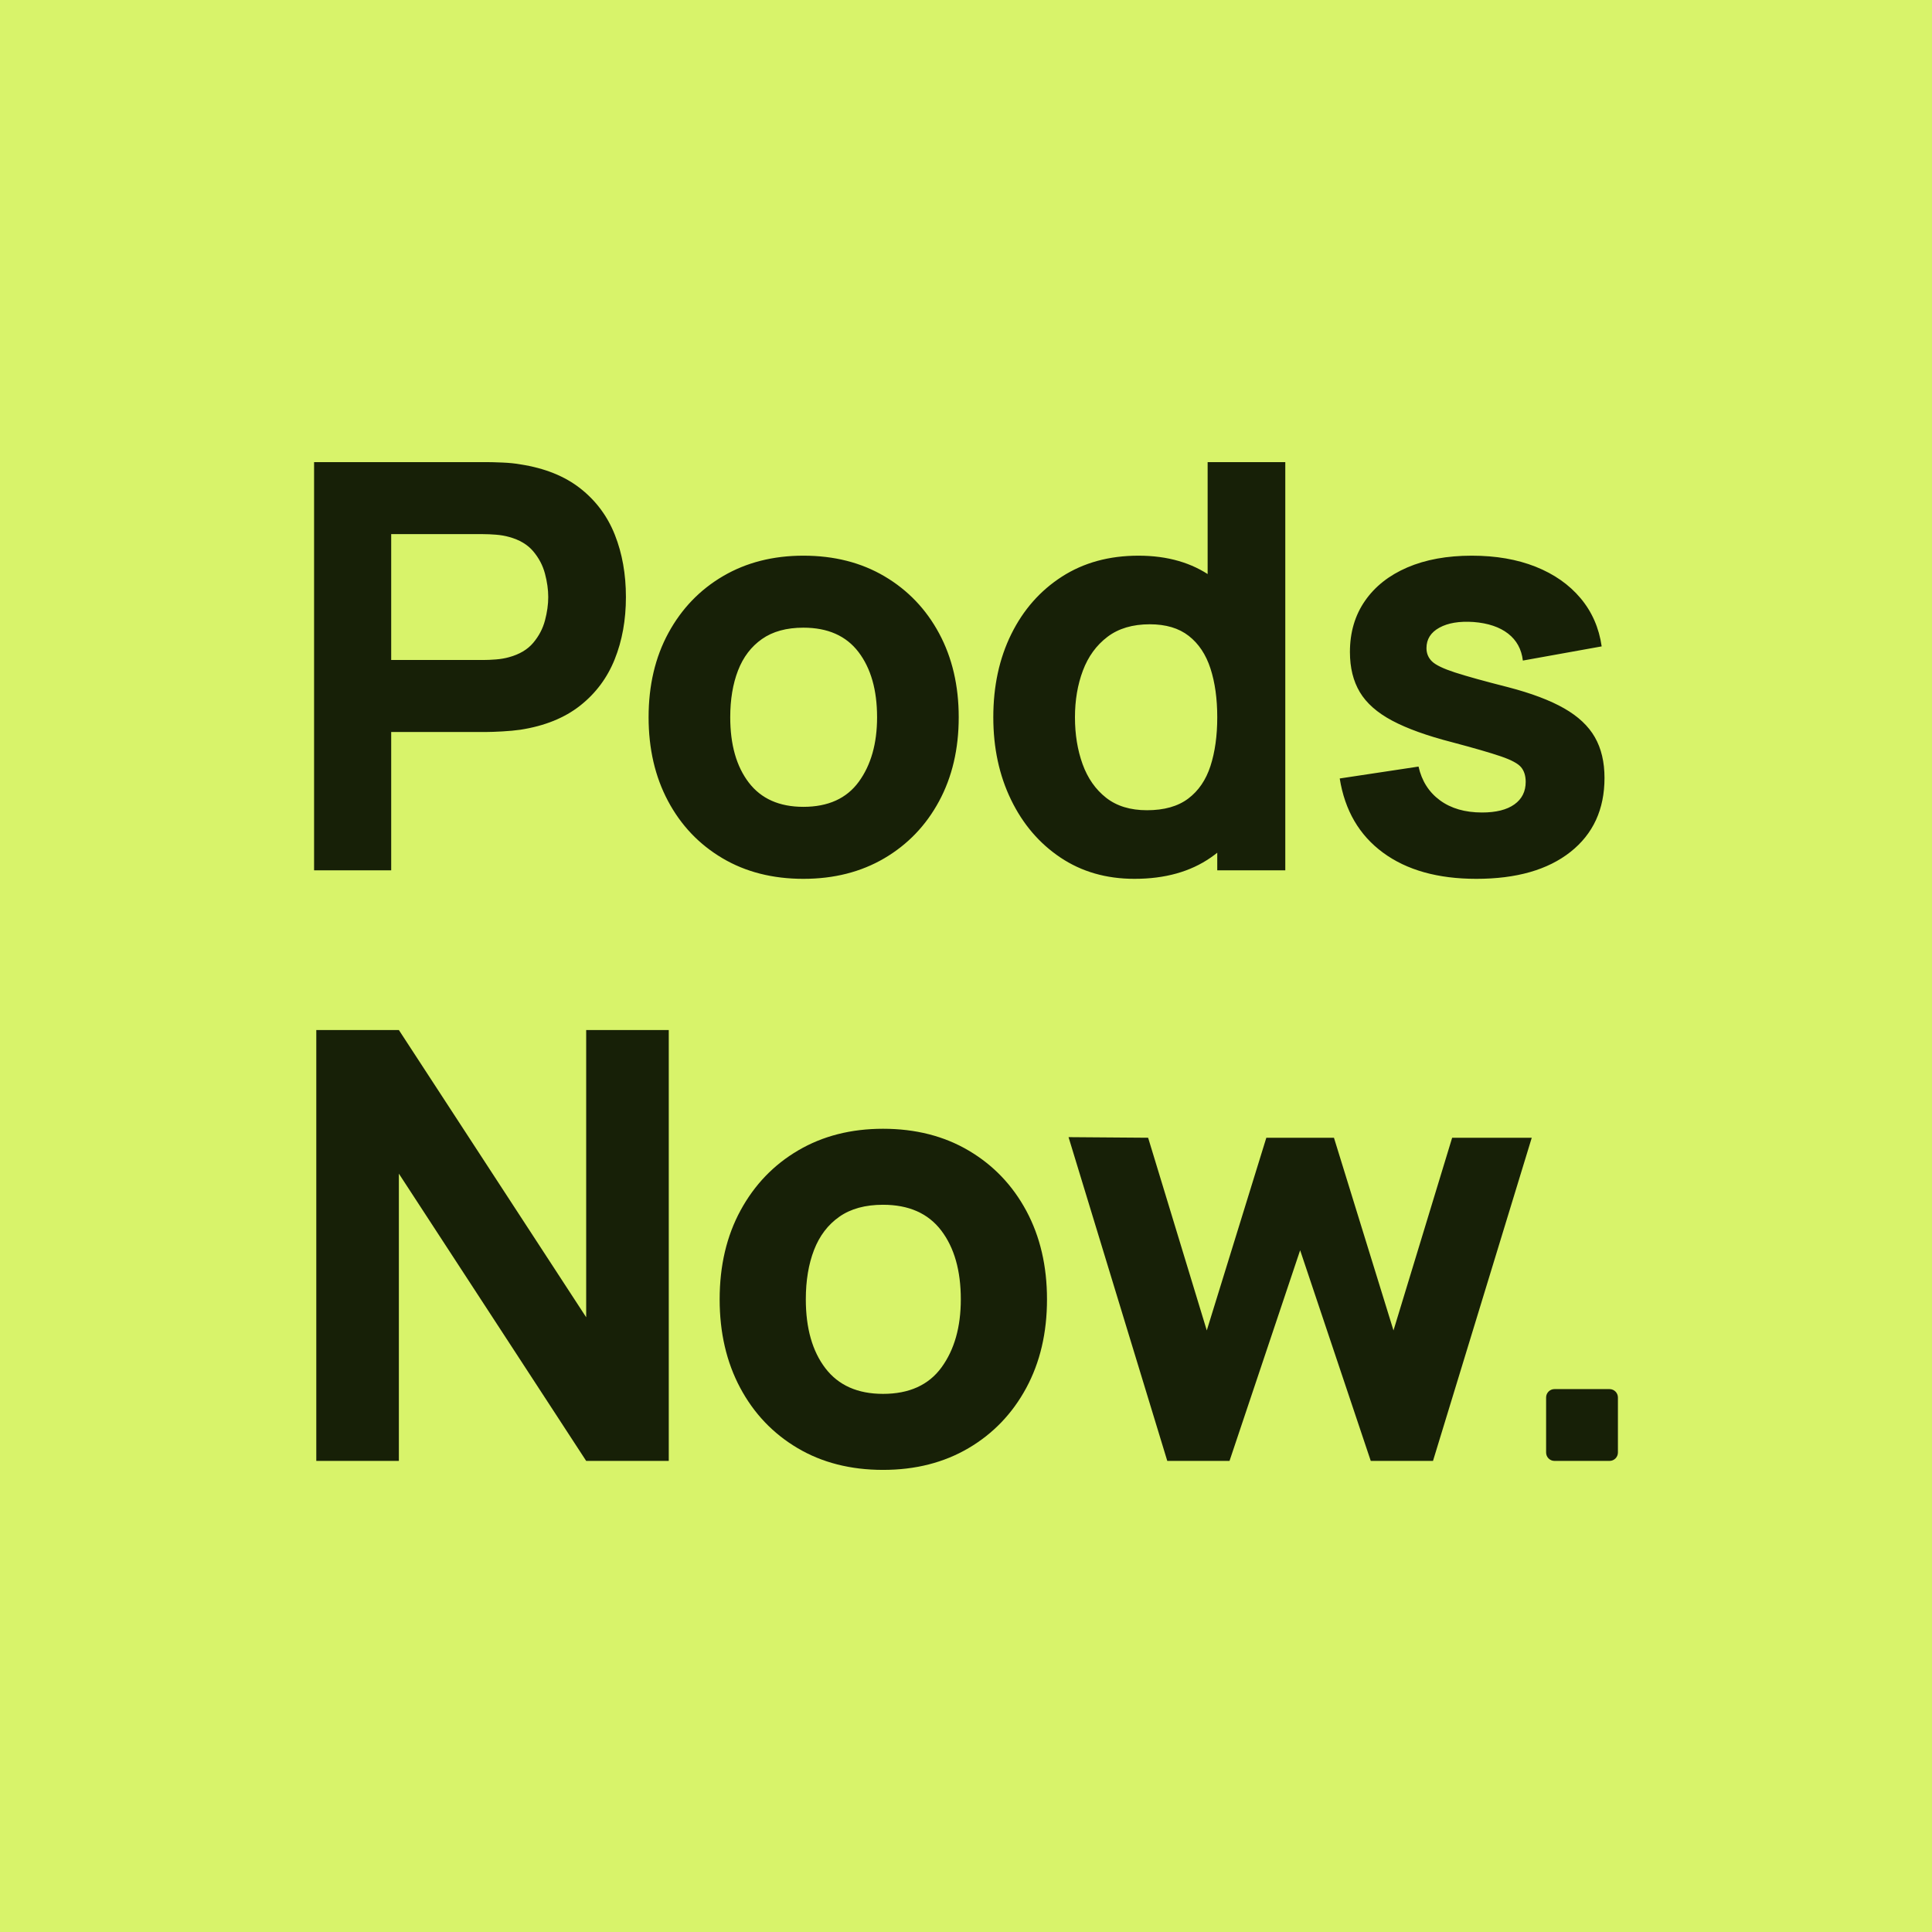
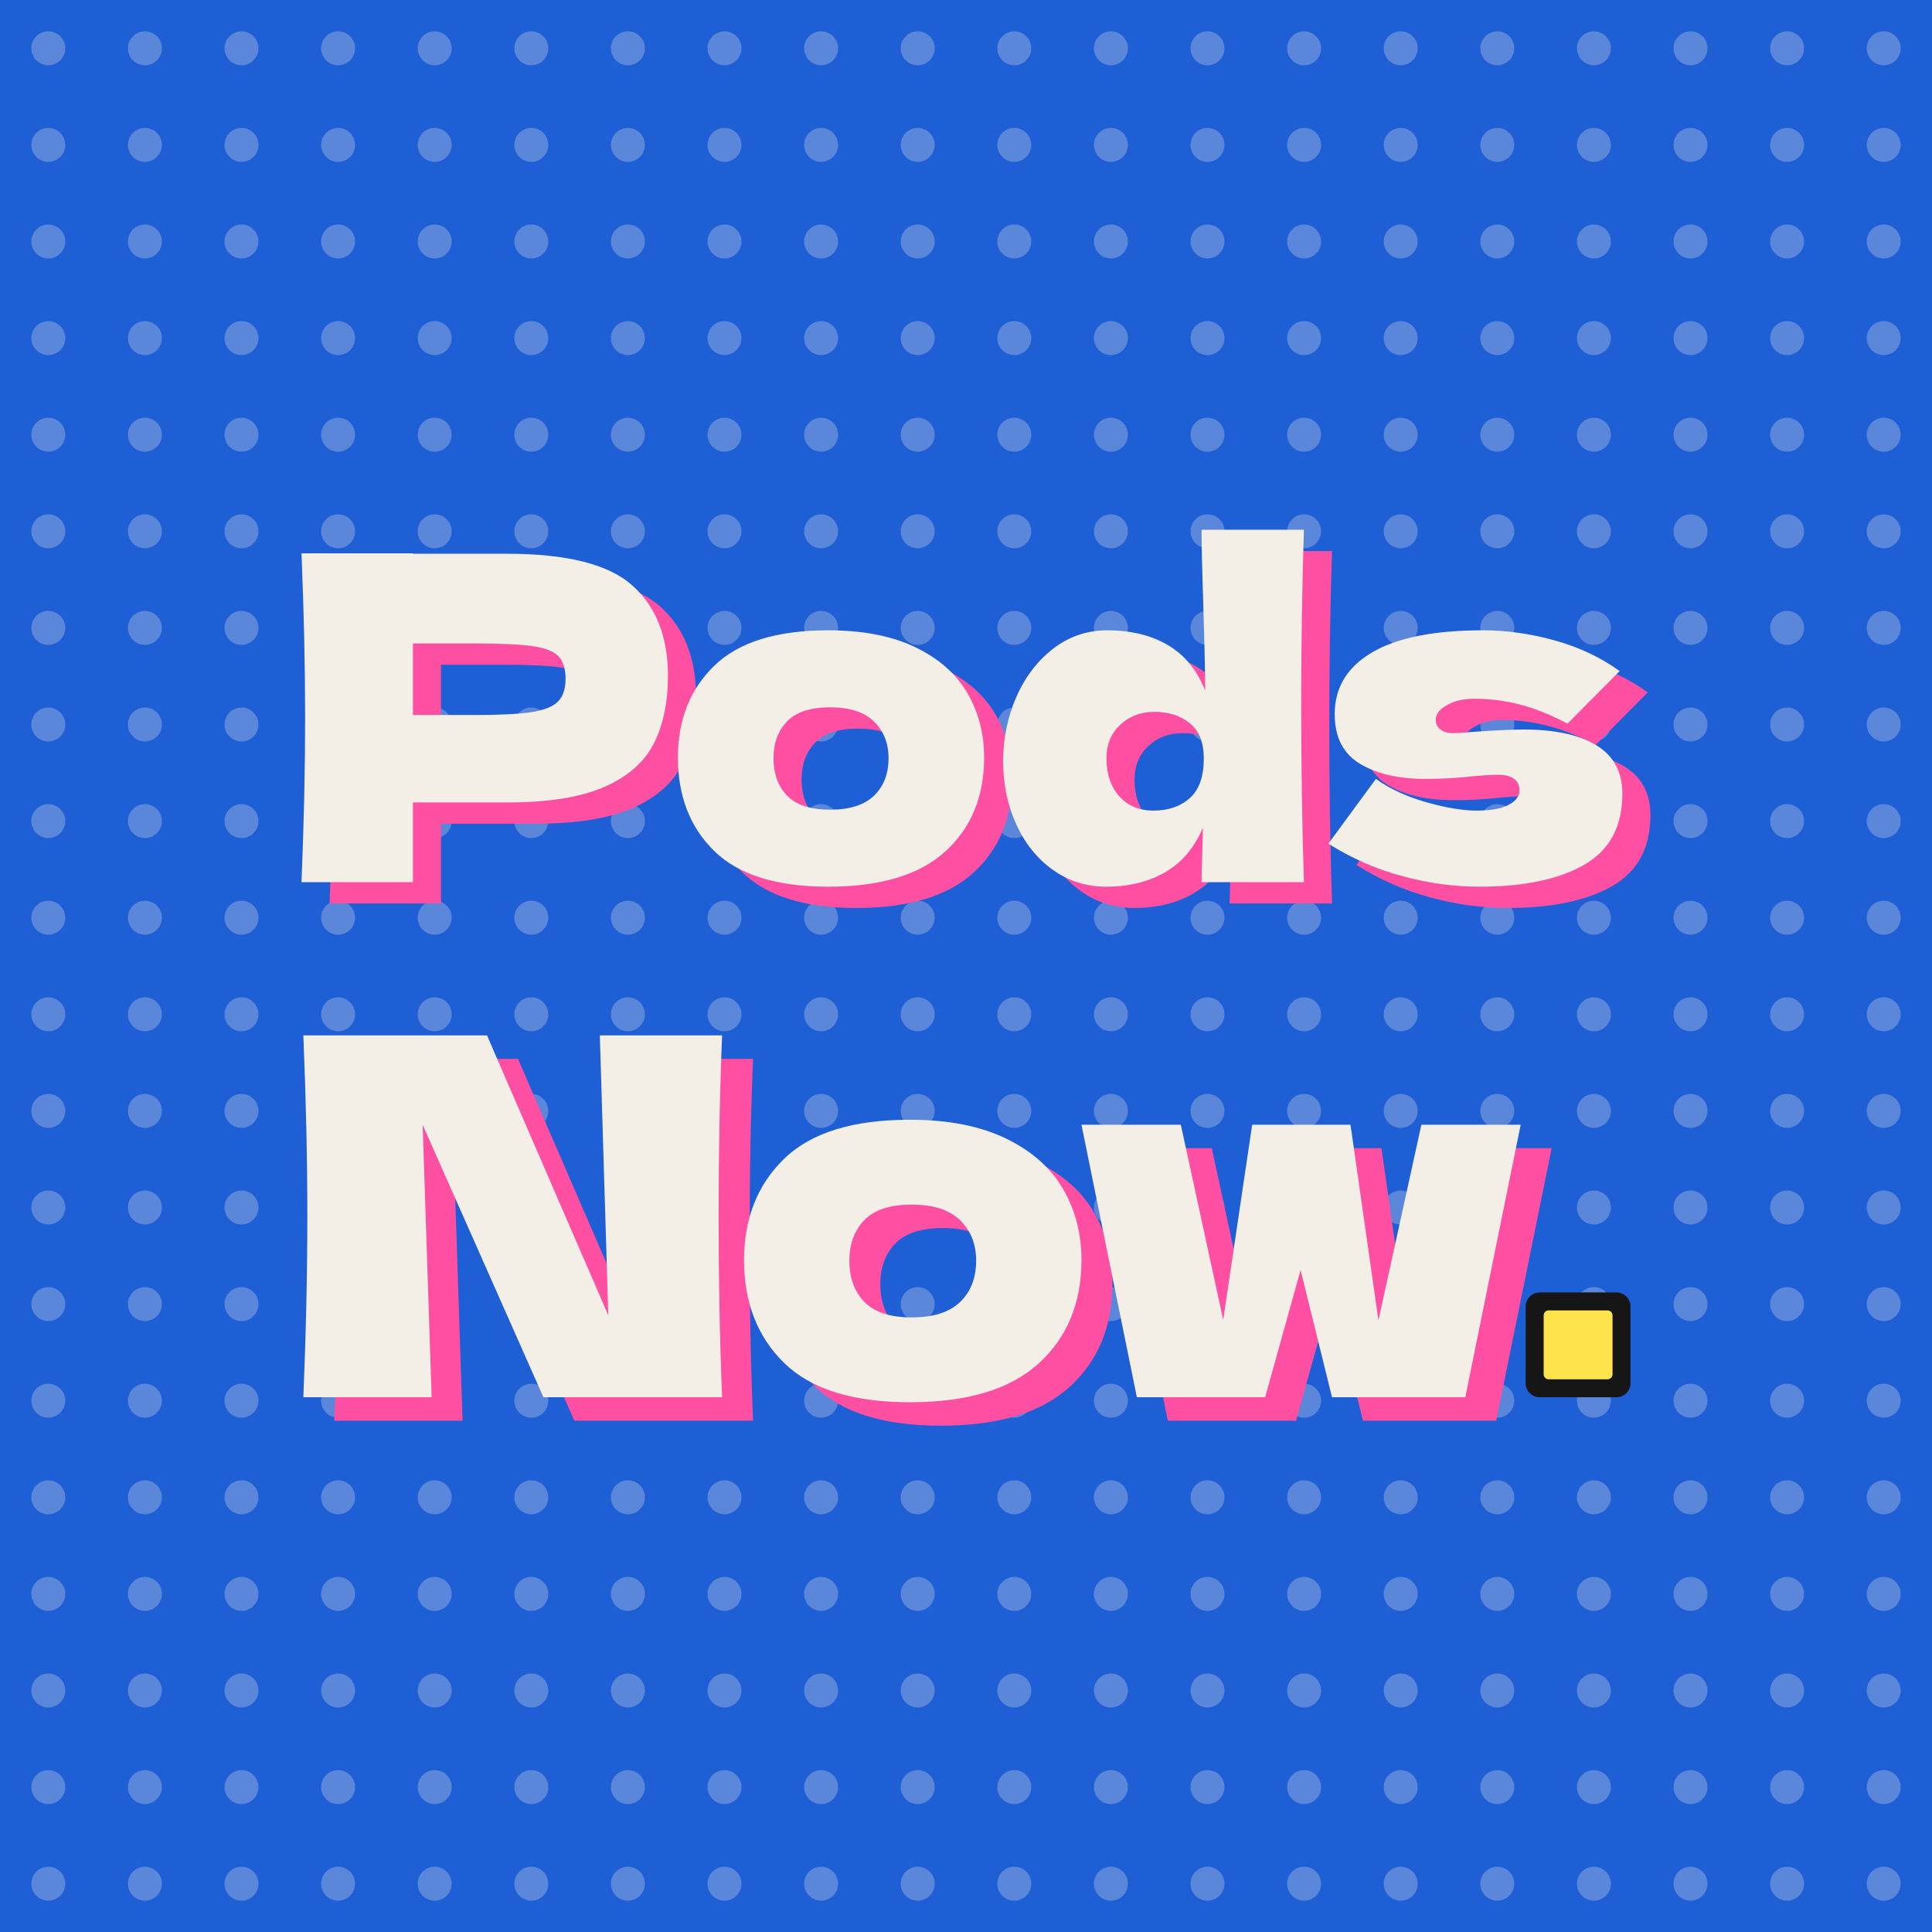
<svg xmlns="http://www.w3.org/2000/svg" width="1024" height="1024" viewBox="0 0 1024 1024" role="img" aria-label="PodsNow.">
-   <rect width="1024" height="1024" fill="#D8F36A" />
-   <path fill="#172007" d="M166.47 461.3L166.47 244.93L257.82 244.93Q260.98 244.93 266.31 245.16Q271.65 245.38 275.85 246.13Q295.24 249.14 307.63 258.91Q320.03 268.67 325.89 283.47Q331.75 298.27 331.75 316.45Q331.75 334.63 325.81 349.43Q319.88 364.23 307.48 374Q295.09 383.77 275.85 386.77Q271.65 387.37 266.24 387.67Q260.83 387.97 257.82 387.97L207.34 387.97L207.34 461.3ZM207.34 349.81L256.02 349.81Q259.18 349.81 262.93 349.51Q266.69 349.21 269.84 348.31Q278.11 346.05 282.61 340.72Q287.12 335.38 288.85 328.85Q290.58 322.31 290.58 316.45Q290.58 310.59 288.85 304.06Q287.12 297.52 282.61 292.19Q278.11 286.85 269.84 284.6Q266.69 283.7 262.93 283.4Q259.18 283.1 256.02 283.1L207.34 283.1ZM425.81 465.8Q401.31 465.8 382.83 454.83Q364.35 443.87 354.06 424.56Q343.77 405.25 343.77 380.16Q343.77 354.77 354.28 335.46Q364.8 316.15 383.28 305.33Q401.76 294.52 425.81 294.52Q450.3 294.52 468.85 305.48Q487.41 316.45 497.78 335.76Q508.14 355.07 508.14 380.16Q508.14 405.4 497.7 424.71Q487.26 444.02 468.7 454.91Q450.15 465.8 425.81 465.8ZM425.81 427.64Q445.49 427.64 455.18 414.34Q464.87 401.04 464.87 380.16Q464.87 358.52 455.03 345.6Q445.19 332.68 425.81 332.68Q412.43 332.68 403.87 338.69Q395.3 344.7 391.17 355.37Q387.04 366.04 387.04 380.16Q387.04 401.95 396.88 414.79Q406.72 427.64 425.81 427.64ZM601.3 465.8Q578.91 465.8 562.08 454.53Q545.26 443.27 535.87 423.88Q526.47 404.5 526.47 380.16Q526.47 355.37 536.02 336.06Q545.56 316.75 562.84 305.63Q580.11 294.52 603.4 294.52Q626.54 294.52 642.32 305.78Q658.1 317.05 666.21 336.44Q674.32 355.82 674.32 380.16Q674.32 404.5 666.13 423.88Q657.95 443.27 641.72 454.53Q625.49 465.8 601.3 465.8ZM607.91 429.44Q621.58 429.44 629.77 423.28Q637.96 417.12 641.57 406Q645.17 394.88 645.17 380.16Q645.17 365.43 641.57 354.32Q637.96 343.2 630.07 337.04Q622.19 330.88 609.41 330.88Q595.74 330.88 586.95 337.56Q578.16 344.25 573.95 355.44Q569.75 366.64 569.75 380.16Q569.75 393.83 573.8 405.03Q577.86 416.22 586.27 422.83Q594.69 429.44 607.91 429.44ZM645.17 461.3L645.17 350.11L640.07 350.11L640.07 244.93L681.23 244.93L681.23 461.3ZM782.5 465.8Q751.85 465.8 733 451.9Q714.14 438.01 710.08 412.61L751.85 406.3Q754.41 417.72 763.2 424.18Q771.99 430.64 785.51 430.64Q796.63 430.64 802.64 426.36Q808.65 422.08 808.65 414.42Q808.65 409.61 806.24 406.68Q803.84 403.75 795.5 400.89Q787.16 398.04 769.58 393.38Q749.75 388.27 737.88 381.96Q726.01 375.65 720.75 366.86Q715.49 358.07 715.49 345.6Q715.49 329.97 723.46 318.48Q731.42 306.99 745.92 300.75Q760.42 294.52 780.1 294.52Q799.18 294.52 813.91 300.37Q828.63 306.23 837.72 317.05Q846.81 327.87 848.92 342.6L807.15 350.11Q806.09 341.09 799.33 335.83Q792.57 330.58 781 329.67Q769.73 328.92 762.9 332.68Q756.06 336.44 756.06 343.5Q756.06 347.7 758.99 350.56Q761.92 353.41 771.16 356.42Q780.4 359.42 799.33 364.23Q817.81 369.04 829.01 375.43Q840.2 381.81 845.31 390.75Q850.42 399.69 850.42 412.31Q850.42 437.26 832.39 451.53Q814.36 465.8 782.5 465.8ZM167.64 774.31L167.64 545.93L211.41 545.93L310.69 698.18L310.69 545.93L354.46 545.93L354.46 774.31L310.69 774.31L211.41 622.06L211.41 774.31ZM468.02 779.07Q442.17 779.07 422.66 767.49Q403.15 755.91 392.29 735.53Q381.43 715.15 381.43 688.67Q381.43 661.87 392.53 641.49Q403.63 621.11 423.14 609.69Q442.64 598.27 468.02 598.27Q493.87 598.27 513.46 609.85Q533.04 621.42 543.99 641.8Q554.93 662.18 554.93 688.67Q554.93 715.31 543.91 735.69Q532.88 756.07 513.3 767.57Q493.71 779.07 468.02 779.07ZM468.02 738.78Q488.79 738.78 499.02 724.75Q509.25 710.71 509.25 688.67Q509.25 665.83 498.87 652.19Q488.48 638.55 468.02 638.55Q453.9 638.55 444.86 644.9Q435.82 651.24 431.46 662.5Q427.1 673.76 427.1 688.67Q427.1 711.66 437.49 725.22Q447.88 738.78 468.02 738.78ZM618.68 774.31L566.35 602.71L608.53 603.03L639.62 705.16L671.18 603.03L707.02 603.03L738.58 705.16L769.67 603.03L811.86 603.03L759.52 774.31L726.53 774.31L689.1 662.66L651.67 774.31Z" />
-   <rect x="819.47" y="736.25" width="38.06" height="38.06" rx="4.44" fill="#172007" />
+   <rect width="1024" height="1024" fill="#1F5FD6" />
+   <g fill="#5A87DA">
+     <circle cx="25.6" cy="25.6" r="9" />
+     <circle cx="76.8" cy="25.6" r="9" />
+     <circle cx="128" cy="25.6" r="9" />
+     <circle cx="179.2" cy="25.6" r="9" />
+     <circle cx="230.4" cy="25.6" r="9" />
+     <circle cx="281.6" cy="25.6" r="9" />
+     <circle cx="332.8" cy="25.6" r="9" />
+     <circle cx="384" cy="25.6" r="9" />
+     <circle cx="435.2" cy="25.6" r="9" />
+     <circle cx="486.4" cy="25.6" r="9" />
+     <circle cx="537.6" cy="25.6" r="9" />
+     <circle cx="588.8" cy="25.6" r="9" />
+     <circle cx="640" cy="25.6" r="9" />
+     <circle cx="691.2" cy="25.6" r="9" />
+     <circle cx="742.4" cy="25.6" r="9" />
+     <circle cx="793.6" cy="25.6" r="9" />
+     <circle cx="844.8" cy="25.6" r="9" />
+     <circle cx="896" cy="25.6" r="9" />
+     <circle cx="947.2" cy="25.6" r="9" />
+     <circle cx="998.4" cy="25.6" r="9" />
+     <circle cx="25.6" cy="76.8" r="9" />
+     <circle cx="76.8" cy="76.8" r="9" />
+     <circle cx="128" cy="76.8" r="9" />
+     <circle cx="179.2" cy="76.8" r="9" />
+     <circle cx="230.4" cy="76.8" r="9" />
+     <circle cx="281.6" cy="76.8" r="9" />
+     <circle cx="332.8" cy="76.8" r="9" />
+     <circle cx="384" cy="76.8" r="9" />
+     <circle cx="435.2" cy="76.8" r="9" />
+     <circle cx="486.4" cy="76.8" r="9" />
+     <circle cx="537.6" cy="76.8" r="9" />
+     <circle cx="588.8" cy="76.8" r="9" />
+     <circle cx="640" cy="76.8" r="9" />
+     <circle cx="691.2" cy="76.8" r="9" />
+     <circle cx="742.4" cy="76.8" r="9" />
+     <circle cx="793.6" cy="76.8" r="9" />
+     <circle cx="844.8" cy="76.8" r="9" />
+     <circle cx="896" cy="76.8" r="9" />
+     <circle cx="947.2" cy="76.8" r="9" />
+     <circle cx="998.4" cy="76.8" r="9" />
+     <circle cx="25.6" cy="128" r="9" />
+     <circle cx="76.8" cy="128" r="9" />
+     <circle cx="128" cy="128" r="9" />
+     <circle cx="179.2" cy="128" r="9" />
+     <circle cx="230.4" cy="128" r="9" />
+     <circle cx="281.6" cy="128" r="9" />
+     <circle cx="332.8" cy="128" r="9" />
+     <circle cx="384" cy="128" r="9" />
+     <circle cx="435.2" cy="128" r="9" />
+     <circle cx="486.4" cy="128" r="9" />
+     <circle cx="537.6" cy="128" r="9" />
+     <circle cx="588.8" cy="128" r="9" />
+     <circle cx="640" cy="128" r="9" />
+     <circle cx="691.2" cy="128" r="9" />
+     <circle cx="742.4" cy="128" r="9" />
+     <circle cx="793.6" cy="128" r="9" />
+     <circle cx="844.8" cy="128" r="9" />
+     <circle cx="896" cy="128" r="9" />
+     <circle cx="947.2" cy="128" r="9" />
+     <circle cx="998.4" cy="128" r="9" />
+     <circle cx="25.6" cy="179.2" r="9" />
+     <circle cx="76.8" cy="179.2" r="9" />
+     <circle cx="128" cy="179.2" r="9" />
+     <circle cx="179.2" cy="179.2" r="9" />
+     <circle cx="230.4" cy="179.2" r="9" />
+     <circle cx="281.6" cy="179.2" r="9" />
+     <circle cx="332.8" cy="179.2" r="9" />
+     <circle cx="384" cy="179.2" r="9" />
+     <circle cx="435.2" cy="179.2" r="9" />
+     <circle cx="486.4" cy="179.2" r="9" />
+     <circle cx="537.6" cy="179.2" r="9" />
+     <circle cx="588.8" cy="179.2" r="9" />
+     <circle cx="640" cy="179.2" r="9" />
+     <circle cx="691.2" cy="179.2" r="9" />
+     <circle cx="742.4" cy="179.2" r="9" />
+     <circle cx="793.6" cy="179.2" r="9" />
+     <circle cx="844.8" cy="179.2" r="9" />
+     <circle cx="896" cy="179.2" r="9" />
+     <circle cx="947.2" cy="179.2" r="9" />
+     <circle cx="998.4" cy="179.2" r="9" />
+     <circle cx="25.6" cy="230.4" r="9" />
+     <circle cx="76.8" cy="230.4" r="9" />
+     <circle cx="128" cy="230.4" r="9" />
+     <circle cx="179.2" cy="230.4" r="9" />
+     <circle cx="230.4" cy="230.4" r="9" />
+     <circle cx="281.6" cy="230.4" r="9" />
+     <circle cx="332.8" cy="230.4" r="9" />
+     <circle cx="384" cy="230.4" r="9" />
+     <circle cx="435.2" cy="230.4" r="9" />
+     <circle cx="486.4" cy="230.4" r="9" />
+     <circle cx="537.6" cy="230.4" r="9" />
+     <circle cx="588.8" cy="230.4" r="9" />
+     <circle cx="640" cy="230.4" r="9" />
+     <circle cx="691.2" cy="230.4" r="9" />
+     <circle cx="742.4" cy="230.4" r="9" />
+     <circle cx="793.6" cy="230.4" r="9" />
+     <circle cx="844.8" cy="230.4" r="9" />
+     <circle cx="896" cy="230.4" r="9" />
+     <circle cx="947.2" cy="230.4" r="9" />
+     <circle cx="998.4" cy="230.4" r="9" />
+     <circle cx="25.6" cy="281.6" r="9" />
+     <circle cx="76.8" cy="281.6" r="9" />
+     <circle cx="128" cy="281.6" r="9" />
+     <circle cx="179.2" cy="281.6" r="9" />
+     <circle cx="230.4" cy="281.6" r="9" />
+     <circle cx="281.6" cy="281.6" r="9" />
+     <circle cx="332.8" cy="281.6" r="9" />
+     <circle cx="384" cy="281.6" r="9" />
+     <circle cx="435.2" cy="281.6" r="9" />
+     <circle cx="486.4" cy="281.6" r="9" />
+     <circle cx="537.6" cy="281.6" r="9" />
+     <circle cx="588.8" cy="281.6" r="9" />
+     <circle cx="640" cy="281.6" r="9" />
+     <circle cx="691.2" cy="281.6" r="9" />
+     <circle cx="742.4" cy="281.6" r="9" />
+     <circle cx="793.6" cy="281.6" r="9" />
+     <circle cx="844.8" cy="281.6" r="9" />
+     <circle cx="896" cy="281.6" r="9" />
+     <circle cx="947.2" cy="281.6" r="9" />
+     <circle cx="998.4" cy="281.6" r="9" />
+     <circle cx="25.6" cy="332.8" r="9" />
+     <circle cx="76.8" cy="332.8" r="9" />
+     <circle cx="128" cy="332.8" r="9" />
+     <circle cx="179.2" cy="332.8" r="9" />
+     <circle cx="230.4" cy="332.8" r="9" />
+     <circle cx="281.6" cy="332.8" r="9" />
+     <circle cx="332.8" cy="332.8" r="9" />
+     <circle cx="384" cy="332.8" r="9" />
+     <circle cx="435.2" cy="332.8" r="9" />
+     <circle cx="486.4" cy="332.8" r="9" />
+     <circle cx="537.6" cy="332.8" r="9" />
+     <circle cx="588.8" cy="332.8" r="9" />
+     <circle cx="640" cy="332.8" r="9" />
+     <circle cx="691.2" cy="332.8" r="9" />
+     <circle cx="742.4" cy="332.8" r="9" />
+     <circle cx="793.6" cy="332.8" r="9" />
+     <circle cx="844.8" cy="332.8" r="9" />
+     <circle cx="896" cy="332.8" r="9" />
+     <circle cx="947.2" cy="332.8" r="9" />
+     <circle cx="998.4" cy="332.8" r="9" />
+     <circle cx="25.6" cy="384" r="9" />
+     <circle cx="76.8" cy="384" r="9" />
+     <circle cx="128" cy="384" r="9" />
+     <circle cx="179.2" cy="384" r="9" />
+     <circle cx="230.4" cy="384" r="9" />
+     <circle cx="281.6" cy="384" r="9" />
+     <circle cx="332.8" cy="384" r="9" />
+     <circle cx="384" cy="384" r="9" />
+     <circle cx="435.2" cy="384" r="9" />
+     <circle cx="486.4" cy="384" r="9" />
+     <circle cx="537.6" cy="384" r="9" />
+     <circle cx="588.8" cy="384" r="9" />
+     <circle cx="640" cy="384" r="9" />
+     <circle cx="691.2" cy="384" r="9" />
+     <circle cx="742.4" cy="384" r="9" />
+     <circle cx="793.6" cy="384" r="9" />
+     <circle cx="844.8" cy="384" r="9" />
+     <circle cx="896" cy="384" r="9" />
+     <circle cx="947.2" cy="384" r="9" />
+     <circle cx="998.4" cy="384" r="9" />
+     <circle cx="25.6" cy="435.2" r="9" />
+     <circle cx="76.8" cy="435.2" r="9" />
+     <circle cx="128" cy="435.2" r="9" />
+     <circle cx="179.2" cy="435.2" r="9" />
+     <circle cx="230.4" cy="435.2" r="9" />
+     <circle cx="281.6" cy="435.2" r="9" />
+     <circle cx="332.8" cy="435.2" r="9" />
+     <circle cx="384" cy="435.2" r="9" />
+     <circle cx="435.2" cy="435.2" r="9" />
+     <circle cx="486.4" cy="435.2" r="9" />
+     <circle cx="537.6" cy="435.2" r="9" />
+     <circle cx="588.8" cy="435.2" r="9" />
+     <circle cx="640" cy="435.2" r="9" />
+     <circle cx="691.2" cy="435.2" r="9" />
+     <circle cx="742.4" cy="435.2" r="9" />
+     <circle cx="793.6" cy="435.2" r="9" />
+     <circle cx="844.8" cy="435.2" r="9" />
+     <circle cx="896" cy="435.2" r="9" />
+     <circle cx="947.2" cy="435.2" r="9" />
+     <circle cx="998.4" cy="435.2" r="9" />
+     <circle cx="25.6" cy="486.4" r="9" />
+     <circle cx="76.8" cy="486.4" r="9" />
+     <circle cx="128" cy="486.4" r="9" />
+     <circle cx="179.2" cy="486.4" r="9" />
+     <circle cx="230.4" cy="486.4" r="9" />
+     <circle cx="281.6" cy="486.4" r="9" />
+     <circle cx="332.8" cy="486.4" r="9" />
+     <circle cx="384" cy="486.4" r="9" />
+     <circle cx="435.2" cy="486.4" r="9" />
+     <circle cx="486.4" cy="486.4" r="9" />
+     <circle cx="537.6" cy="486.4" r="9" />
+     <circle cx="588.8" cy="486.4" r="9" />
+     <circle cx="640" cy="486.4" r="9" />
+     <circle cx="691.2" cy="486.4" r="9" />
+     <circle cx="742.4" cy="486.4" r="9" />
+     <circle cx="793.6" cy="486.4" r="9" />
+     <circle cx="844.8" cy="486.4" r="9" />
+     <circle cx="896" cy="486.4" r="9" />
+     <circle cx="947.2" cy="486.4" r="9" />
+     <circle cx="998.4" cy="486.4" r="9" />
+     <circle cx="25.6" cy="537.6" r="9" />
+     <circle cx="76.8" cy="537.6" r="9" />
+     <circle cx="128" cy="537.6" r="9" />
+     <circle cx="179.2" cy="537.6" r="9" />
+     <circle cx="230.4" cy="537.6" r="9" />
+     <circle cx="281.6" cy="537.6" r="9" />
+     <circle cx="332.8" cy="537.6" r="9" />
+     <circle cx="384" cy="537.6" r="9" />
+     <circle cx="435.2" cy="537.6" r="9" />
+     <circle cx="486.4" cy="537.6" r="9" />
+     <circle cx="537.6" cy="537.6" r="9" />
+     <circle cx="588.8" cy="537.6" r="9" />
+     <circle cx="640" cy="537.6" r="9" />
+     <circle cx="691.2" cy="537.6" r="9" />
+     <circle cx="742.4" cy="537.6" r="9" />
+     <circle cx="793.6" cy="537.6" r="9" />
+     <circle cx="844.8" cy="537.6" r="9" />
+     <circle cx="896" cy="537.6" r="9" />
+     <circle cx="947.2" cy="537.6" r="9" />
+     <circle cx="998.4" cy="537.6" r="9" />
+     <circle cx="25.6" cy="588.8" r="9" />
+     <circle cx="76.8" cy="588.8" r="9" />
+     <circle cx="128" cy="588.8" r="9" />
+     <circle cx="179.2" cy="588.8" r="9" />
+     <circle cx="230.4" cy="588.8" r="9" />
+     <circle cx="281.6" cy="588.8" r="9" />
+     <circle cx="332.8" cy="588.8" r="9" />
+     <circle cx="384" cy="588.8" r="9" />
+     <circle cx="435.2" cy="588.8" r="9" />
+     <circle cx="486.4" cy="588.8" r="9" />
+     <circle cx="537.6" cy="588.8" r="9" />
+     <circle cx="588.8" cy="588.8" r="9" />
+     <circle cx="640" cy="588.8" r="9" />
+     <circle cx="691.2" cy="588.8" r="9" />
+     <circle cx="742.4" cy="588.8" r="9" />
+     <circle cx="793.6" cy="588.8" r="9" />
+     <circle cx="844.8" cy="588.8" r="9" />
+     <circle cx="896" cy="588.8" r="9" />
+     <circle cx="947.2" cy="588.8" r="9" />
+     <circle cx="998.4" cy="588.8" r="9" />
+     <circle cx="25.6" cy="640" r="9" />
+     <circle cx="76.8" cy="640" r="9" />
+     <circle cx="128" cy="640" r="9" />
+     <circle cx="179.2" cy="640" r="9" />
+     <circle cx="230.4" cy="640" r="9" />
+     <circle cx="281.6" cy="640" r="9" />
+     <circle cx="332.8" cy="640" r="9" />
+     <circle cx="384" cy="640" r="9" />
+     <circle cx="435.2" cy="640" r="9" />
+     <circle cx="486.4" cy="640" r="9" />
+     <circle cx="537.6" cy="640" r="9" />
+     <circle cx="588.8" cy="640" r="9" />
+     <circle cx="640" cy="640" r="9" />
+     <circle cx="691.2" cy="640" r="9" />
+     <circle cx="742.4" cy="640" r="9" />
+     <circle cx="793.6" cy="640" r="9" />
+     <circle cx="844.8" cy="640" r="9" />
+     <circle cx="896" cy="640" r="9" />
+     <circle cx="947.2" cy="640" r="9" />
+     <circle cx="998.4" cy="640" r="9" />
+     <circle cx="25.6" cy="691.2" r="9" />
+     <circle cx="76.8" cy="691.2" r="9" />
+     <circle cx="128" cy="691.2" r="9" />
+     <circle cx="179.2" cy="691.2" r="9" />
+     <circle cx="230.4" cy="691.2" r="9" />
+     <circle cx="281.6" cy="691.2" r="9" />
+     <circle cx="332.8" cy="691.2" r="9" />
+     <circle cx="384" cy="691.2" r="9" />
+     <circle cx="435.2" cy="691.2" r="9" />
+     <circle cx="486.4" cy="691.2" r="9" />
+     <circle cx="537.6" cy="691.2" r="9" />
+     <circle cx="588.8" cy="691.2" r="9" />
+     <circle cx="640" cy="691.2" r="9" />
+     <circle cx="691.2" cy="691.2" r="9" />
+     <circle cx="742.4" cy="691.2" r="9" />
+     <circle cx="793.6" cy="691.2" r="9" />
+     <circle cx="844.8" cy="691.2" r="9" />
+     <circle cx="896" cy="691.2" r="9" />
+     <circle cx="947.2" cy="691.2" r="9" />
+     <circle cx="998.4" cy="691.2" r="9" />
+     <circle cx="25.6" cy="742.4" r="9" />
+     <circle cx="76.8" cy="742.4" r="9" />
+     <circle cx="128" cy="742.4" r="9" />
+     <circle cx="179.2" cy="742.4" r="9" />
+     <circle cx="230.4" cy="742.4" r="9" />
+     <circle cx="281.6" cy="742.4" r="9" />
+     <circle cx="332.8" cy="742.4" r="9" />
+     <circle cx="384" cy="742.4" r="9" />
+     <circle cx="435.2" cy="742.4" r="9" />
+     <circle cx="486.4" cy="742.4" r="9" />
+     <circle cx="537.6" cy="742.4" r="9" />
+     <circle cx="588.8" cy="742.4" r="9" />
+     <circle cx="640" cy="742.4" r="9" />
+     <circle cx="691.2" cy="742.4" r="9" />
+     <circle cx="742.4" cy="742.4" r="9" />
+     <circle cx="793.6" cy="742.4" r="9" />
+     <circle cx="844.8" cy="742.4" r="9" />
+     <circle cx="896" cy="742.4" r="9" />
+     <circle cx="947.2" cy="742.4" r="9" />
+     <circle cx="998.4" cy="742.4" r="9" />
+     <circle cx="25.6" cy="793.6" r="9" />
+     <circle cx="76.8" cy="793.6" r="9" />
+     <circle cx="128" cy="793.6" r="9" />
+     <circle cx="179.2" cy="793.6" r="9" />
+     <circle cx="230.4" cy="793.6" r="9" />
+     <circle cx="281.6" cy="793.6" r="9" />
+     <circle cx="332.8" cy="793.6" r="9" />
+     <circle cx="384" cy="793.6" r="9" />
+     <circle cx="435.2" cy="793.6" r="9" />
+     <circle cx="486.4" cy="793.6" r="9" />
+     <circle cx="537.6" cy="793.6" r="9" />
+     <circle cx="588.8" cy="793.6" r="9" />
+     <circle cx="640" cy="793.6" r="9" />
+     <circle cx="691.2" cy="793.6" r="9" />
+     <circle cx="742.4" cy="793.6" r="9" />
+     <circle cx="793.6" cy="793.6" r="9" />
+     <circle cx="844.8" cy="793.6" r="9" />
+     <circle cx="896" cy="793.6" r="9" />
+     <circle cx="947.2" cy="793.6" r="9" />
+     <circle cx="998.4" cy="793.6" r="9" />
+     <circle cx="25.6" cy="844.8" r="9" />
+     <circle cx="76.8" cy="844.8" r="9" />
+     <circle cx="128" cy="844.8" r="9" />
+     <circle cx="179.2" cy="844.8" r="9" />
+     <circle cx="230.4" cy="844.8" r="9" />
+     <circle cx="281.6" cy="844.8" r="9" />
+     <circle cx="332.8" cy="844.8" r="9" />
+     <circle cx="384" cy="844.8" r="9" />
+     <circle cx="435.2" cy="844.8" r="9" />
+     <circle cx="486.4" cy="844.8" r="9" />
+     <circle cx="537.6" cy="844.8" r="9" />
+     <circle cx="588.8" cy="844.8" r="9" />
+     <circle cx="640" cy="844.8" r="9" />
+     <circle cx="691.2" cy="844.8" r="9" />
+     <circle cx="742.4" cy="844.8" r="9" />
+     <circle cx="793.6" cy="844.8" r="9" />
+     <circle cx="844.8" cy="844.8" r="9" />
+     <circle cx="896" cy="844.8" r="9" />
+     <circle cx="947.2" cy="844.8" r="9" />
+     <circle cx="998.4" cy="844.8" r="9" />
+     <circle cx="25.6" cy="896" r="9" />
+     <circle cx="76.8" cy="896" r="9" />
+     <circle cx="128" cy="896" r="9" />
+     <circle cx="179.2" cy="896" r="9" />
+     <circle cx="230.4" cy="896" r="9" />
+     <circle cx="281.6" cy="896" r="9" />
+     <circle cx="332.8" cy="896" r="9" />
+     <circle cx="384" cy="896" r="9" />
+     <circle cx="435.2" cy="896" r="9" />
+     <circle cx="486.4" cy="896" r="9" />
+     <circle cx="537.6" cy="896" r="9" />
+     <circle cx="588.8" cy="896" r="9" />
+     <circle cx="640" cy="896" r="9" />
+     <circle cx="691.2" cy="896" r="9" />
+     <circle cx="742.4" cy="896" r="9" />
+     <circle cx="793.6" cy="896" r="9" />
+     <circle cx="844.8" cy="896" r="9" />
+     <circle cx="896" cy="896" r="9" />
+     <circle cx="947.2" cy="896" r="9" />
+     <circle cx="998.4" cy="896" r="9" />
+     <circle cx="25.6" cy="947.2" r="9" />
+     <circle cx="76.8" cy="947.2" r="9" />
+     <circle cx="128" cy="947.2" r="9" />
+     <circle cx="179.2" cy="947.2" r="9" />
+     <circle cx="230.4" cy="947.2" r="9" />
+     <circle cx="281.6" cy="947.2" r="9" />
+     <circle cx="332.8" cy="947.2" r="9" />
+     <circle cx="384" cy="947.2" r="9" />
+     <circle cx="435.2" cy="947.2" r="9" />
+     <circle cx="486.4" cy="947.2" r="9" />
+     <circle cx="537.6" cy="947.2" r="9" />
+     <circle cx="588.8" cy="947.2" r="9" />
+     <circle cx="640" cy="947.2" r="9" />
+     <circle cx="691.2" cy="947.2" r="9" />
+     <circle cx="742.4" cy="947.2" r="9" />
+     <circle cx="793.6" cy="947.2" r="9" />
+     <circle cx="844.8" cy="947.2" r="9" />
+     <circle cx="896" cy="947.2" r="9" />
+     <circle cx="947.2" cy="947.2" r="9" />
+     <circle cx="998.4" cy="947.2" r="9" />
+     <circle cx="25.6" cy="998.4" r="9" />
+     <circle cx="76.8" cy="998.4" r="9" />
+     <circle cx="128" cy="998.4" r="9" />
+     <circle cx="179.2" cy="998.4" r="9" />
+     <circle cx="230.4" cy="998.4" r="9" />
+     <circle cx="281.6" cy="998.4" r="9" />
+     <circle cx="332.8" cy="998.4" r="9" />
+     <circle cx="384" cy="998.4" r="9" />
+     <circle cx="435.2" cy="998.4" r="9" />
+     <circle cx="486.4" cy="998.4" r="9" />
+     <circle cx="537.6" cy="998.4" r="9" />
+     <circle cx="588.8" cy="998.4" r="9" />
+     <circle cx="640" cy="998.4" r="9" />
+     <circle cx="691.2" cy="998.4" r="9" />
+     <circle cx="742.4" cy="998.4" r="9" />
+     <circle cx="793.6" cy="998.4" r="9" />
+     <circle cx="844.8" cy="998.4" r="9" />
+     <circle cx="896" cy="998.4" r="9" />
+     <circle cx="947.2" cy="998.4" r="9" />
+     <circle cx="998.4" cy="998.4" r="9" />
+   </g>
+   <path fill="#FF4FA3" d="M283.68 304.79Q331.46 304.79 350.19 321.71Q368.91 338.64 368.91 369.37Q368.91 390.5 361.47 405.26Q354.03 420.03 335.3 428.31Q316.57 436.59 283.68 436.59L233.75 436.59L233.75 478.85L174.69 478.85Q176.61 432.27 176.61 391.7Q176.61 351.12 174.69 304.55L233.75 304.55L233.75 304.79ZM266.88 390.26Q286.8 390.26 296.77 388.7Q306.73 387.14 310.69 383.06Q314.65 378.97 314.65 371.05Q314.65 363.13 310.93 359.17Q307.21 355.21 297.25 353.77Q287.28 352.32 266.88 352.32L233.75 352.32L233.75 390.26ZM374.19 412.83Q374.19 382.81 393.52 364.09Q412.85 345.36 453.9 345.36Q481.51 345.36 500.12 354.37Q518.72 363.37 527.61 378.61Q536.49 393.86 536.49 412.83Q536.49 443.8 515.96 462.52Q495.43 481.25 453.9 481.25Q412.85 481.25 393.52 462.4Q374.19 443.56 374.19 412.83ZM485.83 413.07Q485.83 401.3 478.15 393.74Q470.47 386.18 454.86 386.18Q439.26 386.18 432.05 393.62Q424.85 401.06 424.85 413.07Q424.85 425.55 432.05 432.99Q439.26 440.43 454.86 440.43Q470.47 440.43 478.15 432.99Q485.83 425.55 485.83 413.07ZM704.54 385.46Q704.54 433.71 705.99 478.85L651.73 478.85L652.45 450.04Q645.48 466.12 632.28 473.69Q619.08 481.25 601.07 481.25Q585.46 481.25 572.98 472.37Q560.5 463.48 553.53 448.24Q546.57 432.99 546.57 414.75Q546.57 396.74 553.53 380.77Q560.5 364.81 573.1 355.09Q585.7 345.36 601.79 345.36Q620.52 345.36 633.84 353.16Q647.17 360.97 653.65 377.29Q653.65 363.61 652.69 333.36Q651.73 304.07 651.73 292.06L705.99 292.06Q704.54 336.72 704.54 385.46ZM652.93 413.31Q652.93 400.58 645.48 394.58Q638.04 388.58 626.76 388.58Q615.95 388.58 608.63 395.42Q601.31 402.26 601.31 413.31Q601.31 425.55 608.03 433.23Q614.75 440.91 626.28 440.91Q638.04 440.91 645.48 434.31Q652.93 427.71 652.93 413.31ZM718.95 458.44L744.16 424.11Q755.2 432.03 770.81 436.47Q786.41 440.91 797.7 440.91Q808.5 440.91 814.38 437.91Q820.26 434.91 820.26 430.11Q820.26 426.27 817.38 424.11Q814.5 421.95 809.46 421.95Q806.34 421.95 802.38 422.19Q798.42 422.43 796.02 422.67Q783.53 424.11 770.33 424.11Q748.96 424.11 735.64 416.07Q722.31 408.02 722.31 389.78Q722.31 368.65 742.24 357.01Q762.16 345.36 800.82 345.36Q819.78 345.36 839.11 350.76Q858.44 356.17 873.32 366.97L845.71 394.82Q832.03 387.62 820.14 384.62Q808.26 381.61 796.26 381.61Q787.85 381.61 781.85 384.98Q775.85 388.34 775.85 392.66Q775.85 396.02 778.37 397.94Q780.89 399.86 784.97 399.86Q789.05 399.86 796.26 399.14Q813.78 397.94 822.42 397.94Q847.39 397.94 861.08 406.34Q874.76 414.75 874.76 432.03Q874.76 457.96 854.6 469.6Q834.43 481.25 798.9 481.25Q778.73 481.25 757.96 475.61Q737.2 469.96 718.95 458.44ZM399.13 561.21Q397.28 605.92 397.28 656.98Q397.28 708.3 399.13 753.01L304.43 753.01L240.41 608.57L245.17 753.01L177.18 753.01Q179.3 701.69 179.3 656.98Q179.3 612.54 177.18 561.21L274.53 561.21L338.82 709.62L334.32 561.21ZM410.77 680.26Q410.77 647.19 432.07 626.56Q453.36 605.92 498.6 605.92Q529.02 605.92 549.53 615.84Q570.03 625.76 579.82 642.56Q589.6 659.36 589.6 680.26Q589.6 714.38 566.98 735.02Q544.37 755.65 498.6 755.65Q453.36 755.65 432.07 734.89Q410.77 714.12 410.77 680.26ZM533.78 680.52Q533.78 667.56 525.32 659.23Q516.85 650.89 499.66 650.89Q482.46 650.89 474.53 659.09Q466.59 667.3 466.59 680.52Q466.59 694.28 474.53 702.48Q482.46 710.68 499.66 710.68Q516.85 710.68 525.32 702.48Q533.78 694.28 533.78 680.52ZM747.01 712.27L769.76 608.57L822.4 608.57L793.04 753.01L722.4 753.01L705.74 685.55L686.95 753.01L618.97 753.01L589.6 608.57L642.25 608.57L664.73 712L680.08 608.57L732.19 608.57Z" />
+   <path fill="#F3EFE6" d="M268.8 293.5Q316.57 293.5 335.3 310.43Q354.03 327.36 354.03 358.09Q354.03 379.21 346.58 393.98Q339.14 408.74 320.42 417.03Q301.69 425.31 268.8 425.31L218.86 425.31L218.86 467.56L159.8 467.56Q161.72 420.99 161.72 380.41Q161.72 339.84 159.8 293.26L218.86 293.26L218.86 293.5ZM251.99 378.97Q271.92 378.97 281.88 377.41Q291.85 375.85 295.81 371.77Q299.77 367.69 299.77 359.77Q299.77 351.84 296.05 347.88Q292.33 343.92 282.36 342.48Q272.4 341.04 251.99 341.04L218.86 341.04L218.86 378.97ZM359.31 401.54Q359.31 371.53 378.64 352.8Q397.96 334.08 439.02 334.08Q466.62 334.08 485.23 343.08Q503.84 352.08 512.72 367.33Q521.6 382.57 521.6 401.54Q521.6 432.51 501.08 451.24Q480.55 469.96 439.02 469.96Q397.96 469.96 378.64 451.12Q359.31 432.27 359.31 401.54ZM470.95 401.78Q470.95 390.02 463.26 382.45Q455.58 374.89 439.98 374.89Q424.37 374.89 417.17 382.33Q409.97 389.78 409.97 401.78Q409.97 414.27 417.17 421.71Q424.37 429.15 439.98 429.15Q455.58 429.15 463.26 421.71Q470.95 414.27 470.95 401.78ZM689.66 374.17Q689.66 422.43 691.1 467.56L636.84 467.56L637.56 438.75Q630.6 454.84 617.4 462.4Q604.19 469.96 586.18 469.96Q570.58 469.96 558.1 461.08Q545.61 452.2 538.65 436.95Q531.69 421.71 531.69 403.46Q531.69 385.46 538.65 369.49Q545.61 353.53 558.22 343.8Q570.82 334.08 586.91 334.08Q605.63 334.08 618.96 341.88Q632.28 349.68 638.76 366.01Q638.76 352.32 637.8 322.07Q636.84 292.78 636.84 280.78L691.1 280.78Q689.66 325.44 689.66 374.17ZM638.04 402.02Q638.04 389.3 630.6 383.3Q623.16 377.29 611.87 377.29Q601.07 377.29 593.75 384.14Q586.43 390.98 586.43 402.02Q586.43 414.27 593.15 421.95Q599.87 429.63 611.39 429.63Q623.16 429.63 630.6 423.03Q638.04 416.43 638.04 402.02ZM704.06 447.16L729.27 412.83Q740.32 420.75 755.92 425.19Q771.53 429.63 782.81 429.63Q793.61 429.63 799.5 426.63Q805.38 423.63 805.38 418.83Q805.38 414.99 802.5 412.83Q799.62 410.66 794.57 410.66Q791.45 410.66 787.49 410.9Q783.53 411.14 781.13 411.38Q768.65 412.83 755.44 412.83Q734.07 412.83 720.75 404.78Q707.43 396.74 707.43 378.49Q707.43 357.37 727.35 345.72Q747.28 334.08 785.93 334.08Q804.9 334.08 824.22 339.48Q843.55 344.88 858.44 355.69L830.83 383.54Q817.14 376.33 805.26 373.33Q793.37 370.33 781.37 370.33Q772.97 370.33 766.97 373.69Q760.96 377.05 760.96 381.37Q760.96 384.74 763.48 386.66Q766.01 388.58 770.09 388.58Q774.17 388.58 781.37 387.86Q798.9 386.66 807.54 386.66Q832.51 386.66 846.19 395.06Q859.88 403.46 859.88 420.75Q859.88 446.68 839.71 458.32Q819.54 469.96 784.01 469.96Q763.84 469.96 743.08 464.32Q722.31 458.68 704.06 447.16ZM382.73 548.78Q380.88 593.49 380.88 644.55Q380.88 695.87 382.73 740.57L288.02 740.57L224.01 596.13L228.77 740.57L160.78 740.57Q162.9 689.25 162.9 644.55Q162.9 600.1 160.78 548.78L258.13 548.78L322.42 697.19L317.92 548.78ZM394.37 667.82Q394.37 634.76 415.67 614.12Q436.96 593.49 482.2 593.49Q512.62 593.49 533.12 603.41Q553.63 613.33 563.41 630.13Q573.2 646.93 573.2 667.82Q573.2 701.95 550.58 722.59Q527.96 743.22 482.2 743.22Q436.96 743.22 415.67 722.45Q394.37 701.69 394.37 667.82ZM517.38 668.09Q517.38 655.13 508.92 646.79Q500.45 638.46 483.26 638.46Q466.06 638.46 458.13 646.66Q450.19 654.86 450.19 668.09Q450.19 681.85 458.13 690.05Q466.06 698.25 483.26 698.25Q500.45 698.25 508.92 690.05Q517.38 681.85 517.38 668.09ZM730.6 699.83L753.36 596.13L806 596.13L776.63 740.57L706 740.57L689.34 673.12L670.55 740.57L602.57 740.57L573.2 596.13L625.85 596.13L648.33 699.57L663.68 596.13L715.79 596.13Z" />
+   <rect x="808.64" y="685.02" width="55.55" height="55.55" rx="7.41" fill="#161616" />
+   <rect x="818.17" y="694.54" width="36.51" height="36.51" rx="2.65" fill="#FFE34D" />
</svg>
